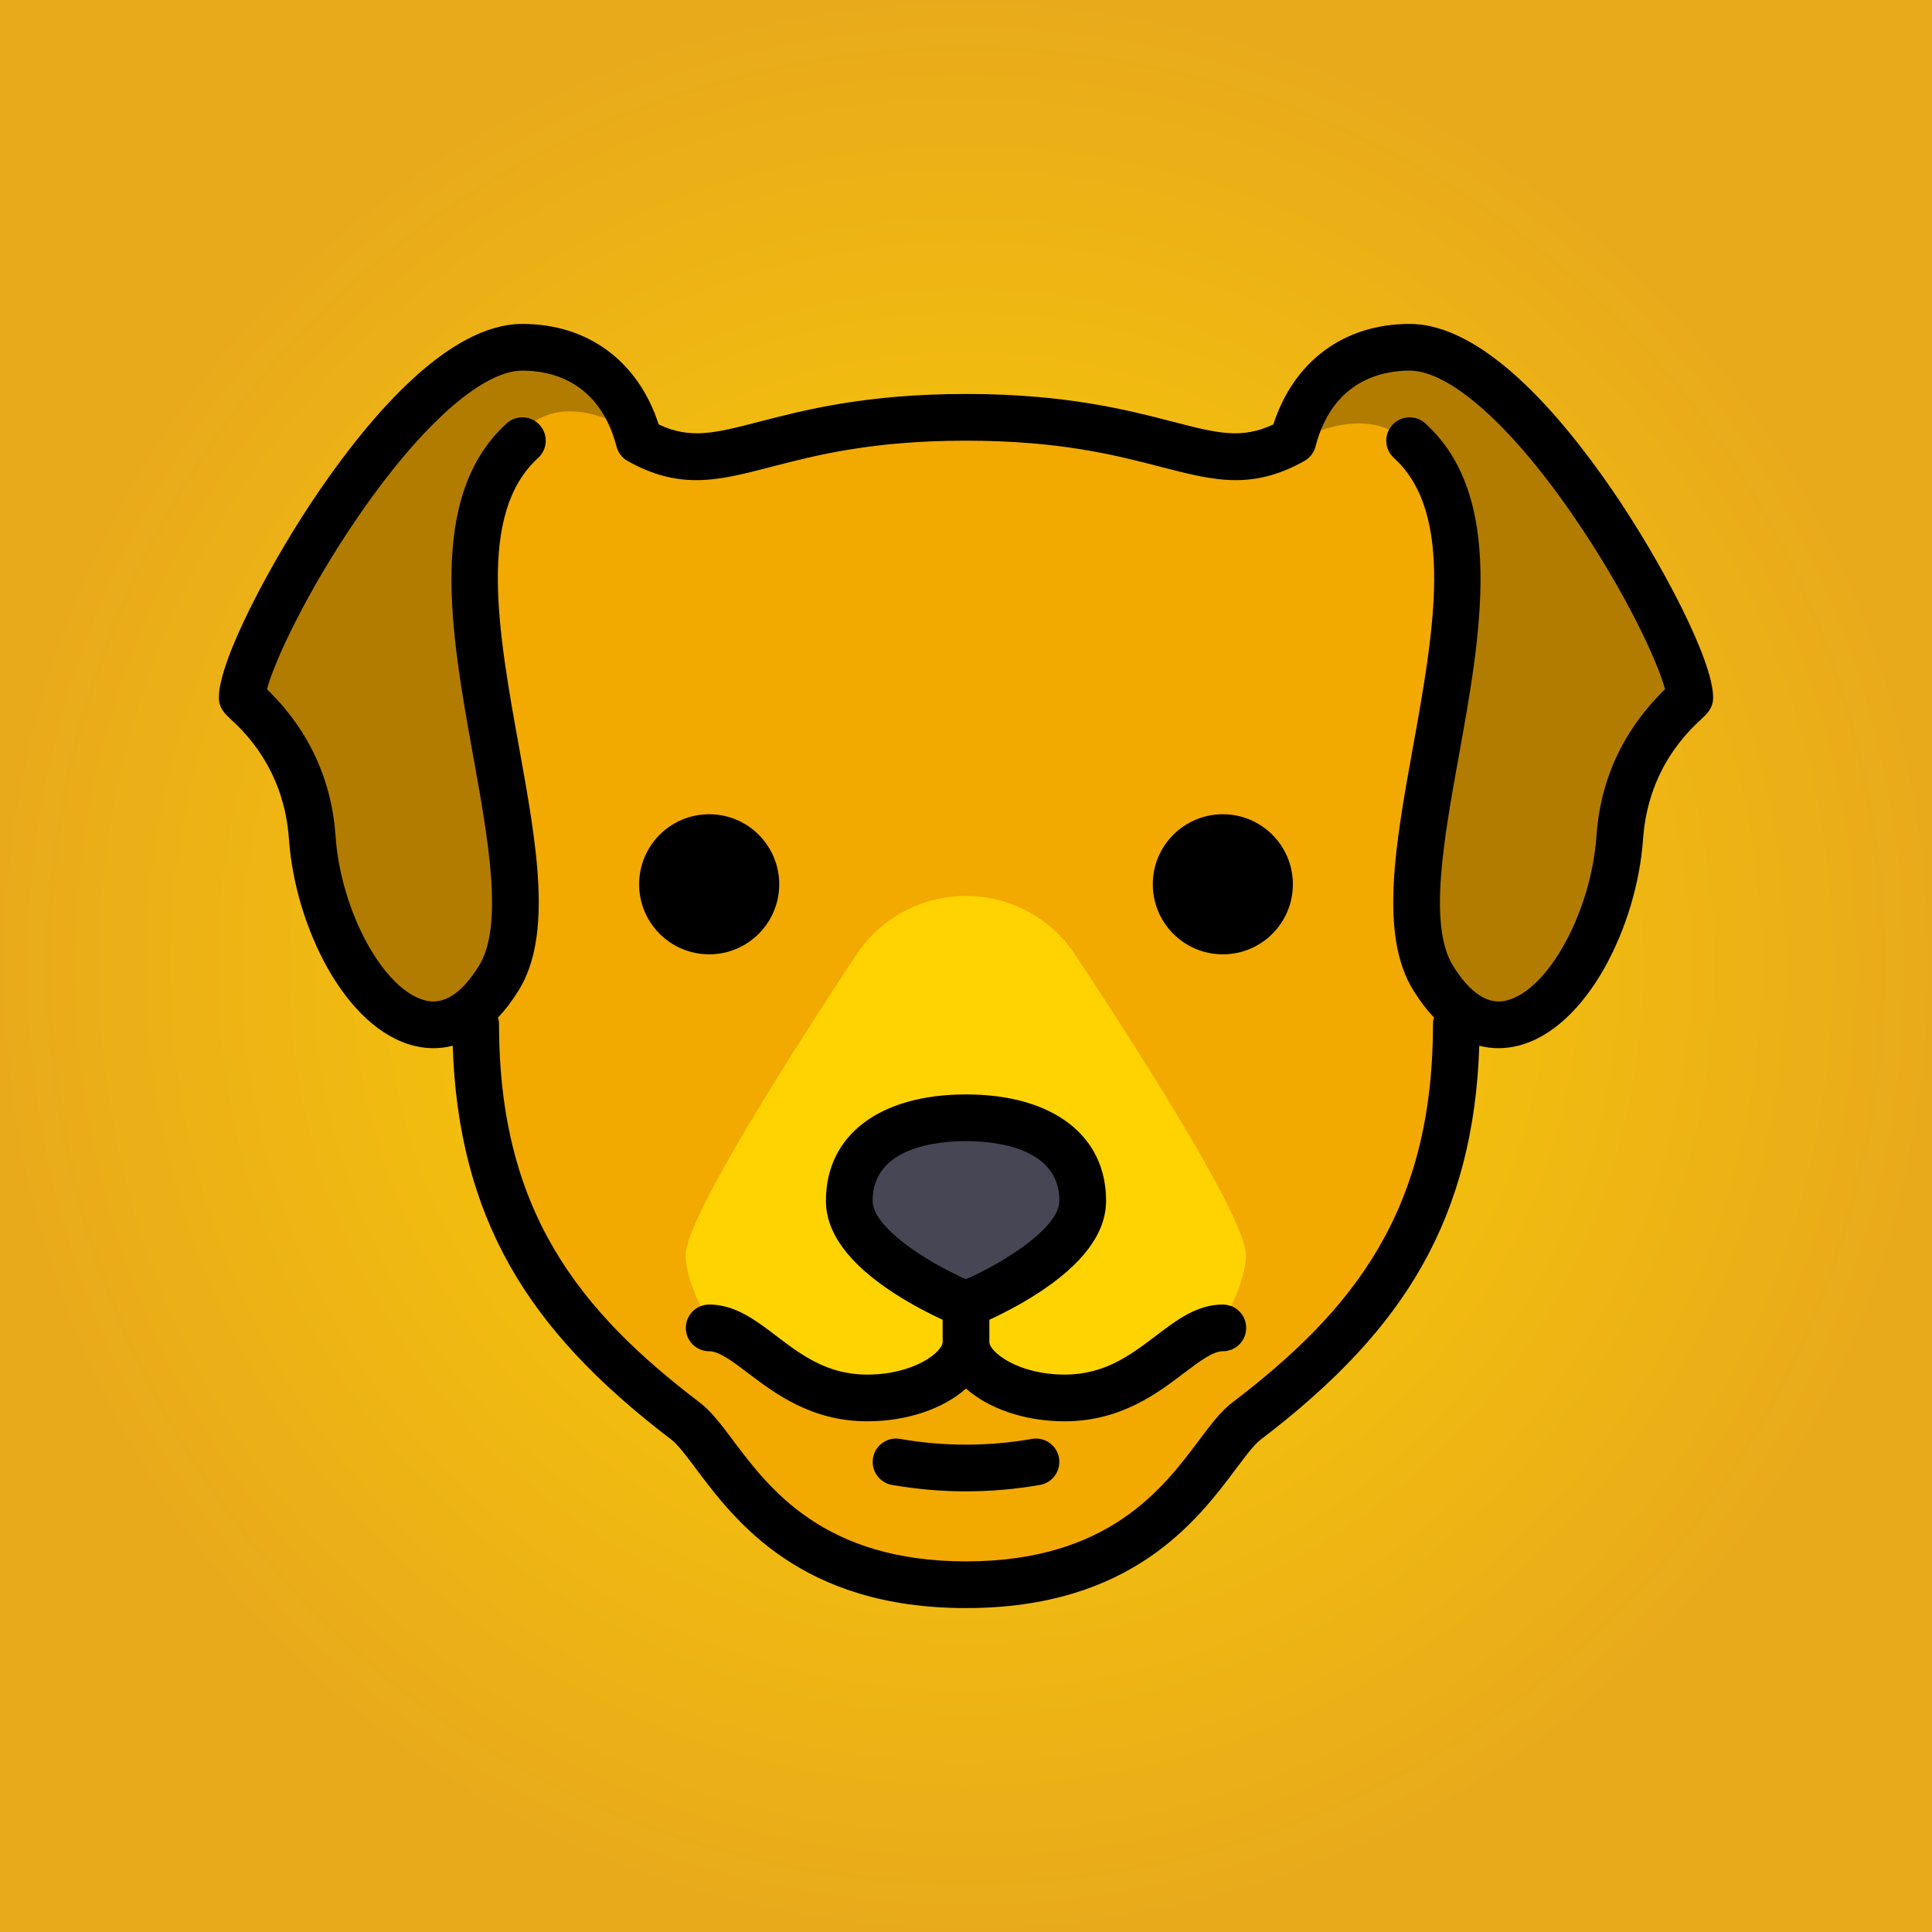
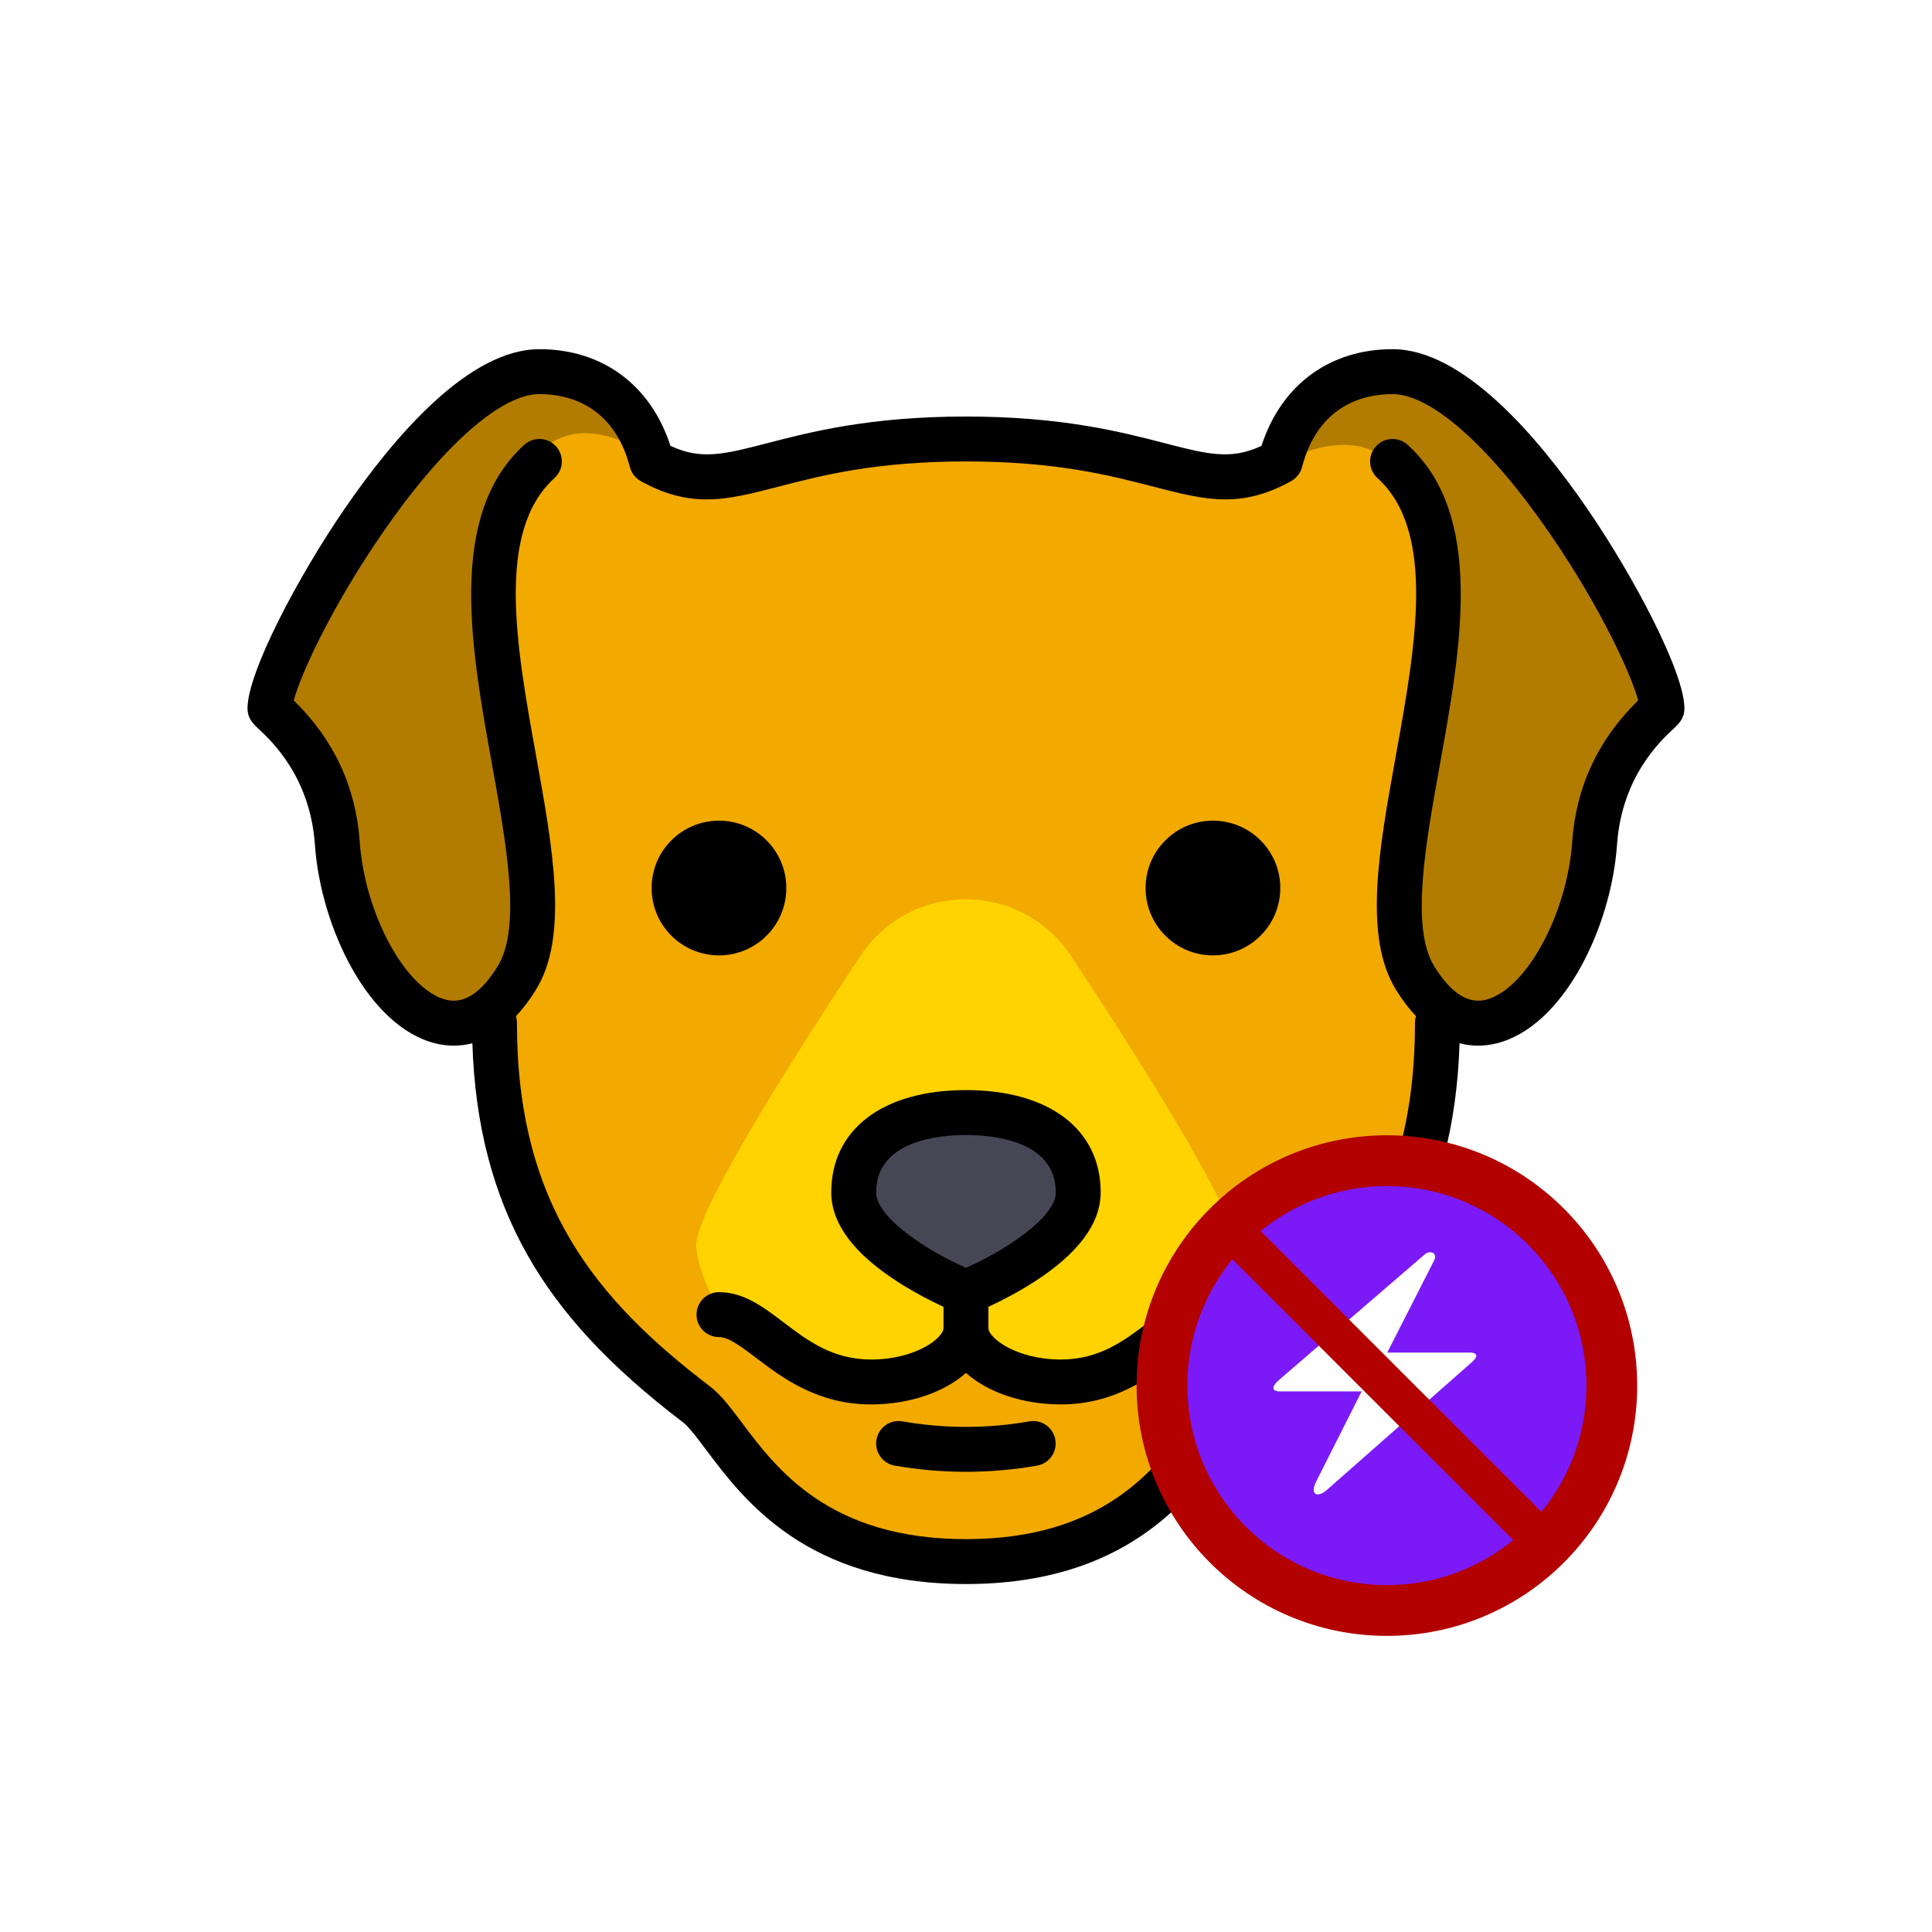
<svg xmlns="http://www.w3.org/2000/svg" width="256" height="256" viewBox="0 0 256 256" fill="none">
-   <rect width="256" height="256" fill="url(#paint0_radial_1718_7341)" />
-   <path d="M84.688 58.391C82.367 49.496 75.922 46.016 69.219 46.016C54.008 46.016 32.094 85.537 32.094 92.422C32.094 92.809 40.503 98.49 41.375 110.985C42.535 127.613 56.264 145.596 66.125 129.547C75.037 115.043 52.59 73.473 69.219 58.391" fill="#B27C00" />
-   <path d="M171.313 58.391C173.633 49.496 180.079 46.016 186.782 46.016C201.992 46.016 223.907 85.537 223.907 92.422C223.907 92.809 215.497 98.49 214.625 110.985C213.465 127.613 199.737 145.596 189.875 129.547C180.963 115.043 203.41 73.473 186.782 58.391" fill="#B27C00" />
-   <path d="M192.711 136.03C192.861 134.445 187.168 120.041 187.168 118.332L192.941 69.972C186.201 47.369 172.666 58.971 167.059 59.937C155.709 61.895 152.807 55.801 128.387 56.457C104.41 57.102 102.203 56.726 91.262 60.324C87.226 61.652 70.186 41.181 63.004 69.972L68.059 122.586C68.059 124.269 63.081 134.395 63.227 135.958L63.031 135.735C63.031 160.485 73.086 174.793 90.875 188.329C95.279 191.68 100.099 205.228 117.998 209.004C120.022 209.431 120.886 209.402 122.586 209.598C125.1 209.888 125.475 209.985 127.994 209.985H128C130.519 209.985 130.224 209.695 133.801 209.598C135.511 209.552 135.979 209.431 138.002 209.004C155.901 205.228 160.721 191.68 165.125 188.329C182.914 174.793 192.969 160.485 192.969 135.735L192.711 136.03Z" fill="#F2A900" />
-   <path d="M127.972 118.719C122.14 118.719 116.702 121.626 113.485 126.491C105.425 138.675 90.847 161.397 90.847 166.317C90.847 173.116 103.222 196.915 127.972 183.316C152.722 196.916 165.097 173.117 165.097 166.317C165.097 161.396 150.519 138.675 142.46 126.491C139.242 121.626 133.805 118.719 127.972 118.719Z" fill="#FFD300" />
-   <path d="M143.469 159.109C143.469 166.704 128 172.859 128 172.859C128 172.859 112.531 166.704 112.531 159.109C112.531 151.516 119.457 148.109 128 148.109C136.543 148.109 143.469 151.516 143.469 159.109Z" fill="#464655" />
-   <path d="M162.032 172.859C158.614 172.859 155.957 174.876 153.144 177.011C149.821 179.533 146.386 182.141 141.089 182.141C134.87 182.141 131.094 179.132 131.094 177.809V174.881C132.681 174.144 135.035 172.961 137.409 171.434C143.483 167.525 146.563 163.379 146.563 159.109C146.563 150.416 139.45 145.016 128 145.016C116.551 145.016 109.438 150.416 109.438 159.109C109.438 163.379 112.517 167.525 118.592 171.434C120.965 172.961 123.32 174.144 124.906 174.881V177.809C124.906 179.132 121.13 182.141 114.911 182.141C109.615 182.141 106.179 179.533 102.857 177.011C100.043 174.876 97.386 172.859 93.969 172.859C92.26 172.859 90.875 174.245 90.875 175.953C90.875 177.662 92.26 179.047 93.969 179.047C95.304 179.047 97.071 180.388 99.116 181.94C102.668 184.636 107.533 188.328 114.911 188.328C120.287 188.328 125.056 186.614 128 183.985C130.945 186.614 135.714 188.328 141.089 188.328C148.468 188.328 153.332 184.636 156.884 181.94C158.93 180.388 160.696 179.047 162.032 179.047C163.74 179.047 165.125 177.662 165.125 175.953C165.125 174.245 163.74 172.859 162.032 172.859ZM115.625 159.109C115.625 151.973 124.279 151.203 128 151.203C131.721 151.203 140.375 151.973 140.375 159.109C140.375 162.589 133.366 167.138 128 169.503C122.633 167.137 115.625 162.589 115.625 159.109Z" fill="black" />
-   <path d="M213.598 64.885C206.714 54.865 196.474 42.922 186.782 42.922C178.085 42.922 171.428 47.872 168.722 56.241C164.492 58.228 161.296 57.408 155.388 55.876C149.408 54.326 141.219 52.203 128 52.203C114.782 52.203 106.592 54.326 100.612 55.876C94.704 57.407 91.509 58.228 87.278 56.241C84.573 47.872 77.915 42.922 69.219 42.922C59.527 42.922 49.286 54.865 42.402 64.885C35.957 74.266 29 87.462 29 92.422C29 93.831 29.847 94.618 30.528 95.25C32.286 96.882 37.636 101.848 38.289 111.2C39.084 122.603 45.668 136.315 54.918 138.585C55.619 138.757 56.47 138.891 57.428 138.89C58.218 138.89 59.079 138.8 59.987 138.567C60.343 149.792 62.836 159.369 67.59 167.762C72.166 175.841 78.97 183.158 89.001 190.791C89.811 191.406 90.956 192.934 92.168 194.551C97.364 201.481 106.06 213.079 128 213.079C149.94 213.079 158.636 201.481 163.832 194.551C165.044 192.934 166.19 191.406 166.999 190.791C177.03 183.158 183.834 175.841 188.41 167.763C193.164 159.37 195.658 149.793 196.013 138.567C196.921 138.8 197.783 138.891 198.571 138.891C199.53 138.891 200.382 138.758 201.082 138.585C210.332 136.315 216.916 122.603 217.711 111.2C218.364 101.849 223.714 96.882 225.472 95.25C226.153 94.618 227 93.832 227 92.422C227 87.462 220.044 74.266 213.598 64.885ZM211.539 110.769C210.838 120.821 205.151 131.216 199.608 132.576C197.164 133.176 194.776 131.612 192.511 127.927C189.247 122.615 191.309 111.199 193.303 100.159C196.215 84.036 199.515 65.764 188.86 56.099C187.594 54.951 185.638 55.047 184.49 56.312C183.342 57.578 183.437 59.534 184.703 60.682C192.816 68.041 189.969 83.809 187.214 99.058C184.913 111.803 182.738 123.841 187.239 131.166C188.145 132.639 189.076 133.844 190.011 134.829C189.923 135.116 189.875 135.42 189.875 135.735C189.875 160.529 179.232 173.708 163.252 185.867C161.757 187.004 160.424 188.782 158.881 190.839C154.089 197.231 146.846 206.891 128 206.891C109.155 206.891 101.912 197.231 97.119 190.839C95.576 188.782 94.244 187.004 92.749 185.867C76.768 173.707 66.125 160.529 66.125 135.735C66.125 135.42 66.077 135.116 65.99 134.83C66.925 133.845 67.856 132.64 68.761 131.167C73.262 123.842 71.088 111.804 68.786 99.059C66.032 83.81 63.184 68.041 71.297 60.683C72.563 59.535 72.658 57.578 71.51 56.313C70.363 55.047 68.406 54.952 67.141 56.1C56.485 65.764 59.785 84.037 62.697 100.159C64.691 111.2 66.753 122.616 63.489 127.928C61.225 131.613 58.837 133.177 56.392 132.577C50.849 131.216 45.162 120.822 44.461 110.77C43.935 103.232 40.879 96.694 35.376 91.323C36.288 87.831 40.495 78.588 47.502 68.389C55.797 56.317 63.915 49.109 69.219 49.109C72.898 49.109 79.41 50.416 81.694 59.172C81.697 59.182 81.701 59.192 81.703 59.202C81.719 59.258 81.738 59.315 81.757 59.371C81.771 59.412 81.783 59.455 81.799 59.496C81.817 59.545 81.84 59.593 81.861 59.641C81.881 59.686 81.9 59.733 81.922 59.777C81.942 59.818 81.966 59.857 81.989 59.897C82.015 59.945 82.04 59.994 82.07 60.039C82.094 60.078 82.122 60.115 82.148 60.153C82.179 60.197 82.208 60.242 82.241 60.284C82.272 60.325 82.308 60.364 82.341 60.403C82.373 60.439 82.402 60.477 82.435 60.511C82.472 60.55 82.512 60.586 82.551 60.624C82.585 60.656 82.617 60.69 82.652 60.721C82.689 60.753 82.729 60.782 82.768 60.813C82.809 60.846 82.85 60.879 82.892 60.91C82.928 60.935 82.966 60.958 83.003 60.982C83.053 61.014 83.102 61.047 83.153 61.076C83.162 61.081 83.171 61.088 83.18 61.093C86.504 62.948 89.389 63.62 92.255 63.62C95.397 63.62 98.516 62.812 102.165 61.866C108.137 60.317 115.571 58.391 128 58.391C140.43 58.391 147.863 60.317 153.836 61.866C157.485 62.812 160.603 63.62 163.745 63.62C166.611 63.62 169.497 62.947 172.82 61.092C172.829 61.087 172.836 61.081 172.845 61.076C172.899 61.045 172.951 61.011 173.004 60.977C173.038 60.955 173.073 60.934 173.106 60.91C173.153 60.877 173.197 60.841 173.242 60.805C173.277 60.778 173.314 60.751 173.347 60.722C173.387 60.687 173.424 60.649 173.462 60.612C173.496 60.579 173.532 60.547 173.564 60.513C173.602 60.473 173.637 60.429 173.673 60.387C173.701 60.353 173.732 60.32 173.759 60.286C173.796 60.238 173.828 60.188 173.862 60.139C173.885 60.106 173.909 60.074 173.93 60.04C173.962 59.991 173.989 59.939 174.017 59.888C174.038 59.851 174.06 59.815 174.079 59.777C174.101 59.731 174.121 59.683 174.142 59.636C174.162 59.59 174.183 59.544 174.202 59.496C174.217 59.455 174.23 59.412 174.244 59.37C174.263 59.314 174.282 59.258 174.297 59.202C174.3 59.192 174.304 59.182 174.306 59.172C176.59 50.416 183.103 49.109 186.782 49.109C192.085 49.109 200.204 56.317 208.498 68.389C215.505 78.588 219.711 87.831 220.624 91.323C215.121 96.693 212.065 103.232 211.539 110.769Z" fill="black" />
-   <path d="M93.969 126.453C99.095 126.453 103.25 122.298 103.25 117.172C103.25 112.046 99.095 107.891 93.969 107.891C88.843 107.891 84.688 112.046 84.688 117.172C84.688 122.298 88.843 126.453 93.969 126.453Z" fill="black" />
-   <path d="M162.032 126.453C167.157 126.453 171.313 122.298 171.313 117.172C171.313 112.046 167.157 107.891 162.032 107.891C156.906 107.891 152.75 112.046 152.75 117.172C152.75 122.298 156.906 126.453 162.032 126.453Z" fill="black" />
-   <path d="M136.742 190.664C130.941 191.676 125.059 191.676 119.258 190.664C117.574 190.37 115.972 191.497 115.679 193.18C115.385 194.863 116.511 196.465 118.194 196.759C121.448 197.327 124.724 197.611 128 197.611C131.276 197.611 134.552 197.327 137.805 196.759C139.489 196.465 140.615 194.863 140.321 193.18C140.028 191.497 138.427 190.37 136.742 190.664Z" fill="black" />
+   <g clip-path="url(#clip0_599_2121)">
+     <path d="M256 0H0V256H256V0Z" fill="white" />
+     <g clip-path="url(#clip1_599_2121)">
+       <path d="M86.343 61.144C84.111 52.59 77.913 49.243 71.468 49.243C56.841 49.243 35.768 87.248 35.768 93.868C35.768 94.24 43.854 99.703 44.693 111.719C45.808 127.709 59.01 145.001 68.493 129.569C77.063 115.621 55.477 75.647 71.468 61.144" fill="#B27C00" />
+       <path d="M169.643 61.144C171.874 52.59 178.072 49.243 184.518 49.243C199.145 49.243 220.218 87.248 220.218 93.868C220.218 94.24 212.131 99.703 211.293 111.719C210.177 127.709 196.975 145.001 187.493 129.569C178.922 115.621 200.508 75.647 184.518 61.144" fill="#B27C00" />
+       <path d="M190.211 135.802C190.355 134.278 184.881 120.427 184.881 118.784L190.432 72.279C183.952 50.544 170.936 61.701 165.544 62.63C154.629 64.513 151.839 58.653 128.356 59.284C105.3 59.904 103.177 59.542 92.656 63.002C88.775 64.279 72.389 44.594 65.482 72.279L70.344 122.874C70.344 124.493 65.557 134.23 65.697 135.733L65.509 135.518C65.509 159.318 75.178 173.078 92.284 186.093C96.519 189.316 101.154 202.344 118.366 205.975C120.312 206.385 121.144 206.358 122.778 206.547C125.195 206.825 125.556 206.918 127.979 206.918H127.984C130.407 206.918 130.123 206.639 133.562 206.547C135.207 206.502 135.657 206.385 137.603 205.975C154.814 202.344 159.449 189.316 163.684 186.093C180.791 173.078 190.459 159.318 190.459 135.518L190.211 135.802Z" fill="#F2A900" />
+       <path d="M127.958 119.155C122.349 119.155 117.12 121.951 114.026 126.629C106.276 138.346 92.258 160.195 92.258 164.926C92.258 171.465 104.158 194.35 127.958 181.273C151.758 194.351 163.658 171.465 163.658 164.926C163.658 160.195 149.639 138.346 141.889 126.629C138.795 121.952 133.567 119.155 127.958 119.155Z" fill="#FFD300" />
+       <path d="M142.875 157.996C142.875 165.299 128 171.218 128 171.218C128 171.218 113.125 165.299 113.125 157.996C113.125 150.694 119.785 147.418 128 147.418C136.215 147.418 142.875 150.694 142.875 157.996Z" fill="#464655" />
+       <path d="M160.72 171.218C157.434 171.218 154.879 173.158 152.173 175.211C148.978 177.636 145.675 180.143 140.581 180.143C134.601 180.143 130.97 177.25 130.97 175.978V173.162C132.496 172.454 134.76 171.316 137.042 169.847C142.883 166.089 145.845 162.101 145.845 157.996C145.845 149.636 139.005 144.443 127.995 144.443C116.985 144.443 110.145 149.636 110.145 157.996C110.145 162.102 113.107 166.089 118.948 169.847C121.229 171.316 123.494 172.454 125.02 173.162V175.978C125.02 177.25 121.389 180.143 115.408 180.143C110.315 180.143 107.012 177.636 103.817 175.211C101.111 173.158 98.556 171.218 95.27 171.218C93.627 171.218 92.295 172.55 92.295 174.193C92.295 175.836 93.627 177.168 95.27 177.168C96.554 177.168 98.253 178.458 100.22 179.951C103.635 182.543 108.313 186.093 115.408 186.093C120.578 186.093 125.164 184.445 127.995 181.916C130.826 184.445 135.412 186.093 140.581 186.093C147.677 186.093 152.355 182.543 155.77 179.951C157.737 178.458 159.436 177.168 160.72 177.168C162.363 177.168 163.695 175.836 163.695 174.193C163.695 172.55 162.363 171.218 160.72 171.218ZM116.095 157.996C116.095 151.134 124.417 150.393 127.995 150.393C131.573 150.393 139.895 151.134 139.895 157.996C139.895 161.342 133.155 165.716 127.995 167.991C122.834 165.715 116.095 161.342 116.095 157.996Z" fill="black" />
+       <path d="M210.308 67.388C203.687 57.753 193.84 46.268 184.52 46.268C176.157 46.268 169.756 51.028 167.154 59.076C163.086 60.987 160.013 60.197 154.332 58.724C148.581 57.234 140.706 55.193 127.995 55.193C115.284 55.193 107.409 57.234 101.658 58.724C95.977 60.197 92.904 60.987 88.836 59.076C86.235 51.028 79.833 46.268 71.47 46.268C62.15 46.268 52.303 57.753 45.683 67.388C39.485 76.409 32.795 89.098 32.795 93.868C32.795 95.223 33.61 95.979 34.265 96.587C35.955 98.156 41.1 102.932 41.727 111.925C42.492 122.89 48.823 136.076 57.718 138.259C58.392 138.424 59.211 138.553 60.132 138.552C60.891 138.552 61.719 138.466 62.592 138.241C62.934 149.036 65.332 158.245 69.904 166.316C74.304 174.085 80.847 181.121 90.493 188.461C91.271 189.052 92.372 190.521 93.538 192.076C98.535 198.74 106.897 209.893 127.995 209.893C149.093 209.893 157.455 198.74 162.452 192.077C163.617 190.521 164.719 189.053 165.497 188.461C175.143 181.121 181.685 174.085 186.086 166.317C190.658 158.246 193.056 149.036 193.398 138.242C194.271 138.466 195.099 138.553 195.858 138.553C196.779 138.553 197.598 138.425 198.272 138.259C207.167 136.076 213.498 122.89 214.263 111.925C214.891 102.933 220.035 98.157 221.725 96.587C222.38 95.98 223.195 95.223 223.195 93.868C223.195 89.098 216.506 76.409 210.308 67.388ZM208.328 111.511C207.653 121.177 202.185 131.172 196.854 132.48C194.504 133.058 192.208 131.554 190.03 128.01C186.891 122.902 188.874 111.924 190.792 101.308C193.591 85.804 196.765 68.233 186.519 58.939C185.302 57.835 183.42 57.927 182.316 59.144C181.213 60.361 181.304 62.242 182.521 63.346C190.323 70.423 187.585 85.586 184.936 100.25C182.723 112.505 180.632 124.081 184.961 131.125C185.831 132.541 186.726 133.7 187.625 134.647C187.541 134.923 187.495 135.215 187.495 135.518C187.495 159.361 177.261 172.033 161.894 183.725C160.456 184.82 159.175 186.529 157.691 188.507C153.082 194.654 146.117 203.943 127.995 203.943C109.873 203.943 102.908 194.654 98.299 188.507C96.816 186.529 95.534 184.82 94.097 183.725C78.729 172.033 68.495 159.361 68.495 135.518C68.495 135.215 68.449 134.923 68.365 134.648C69.264 133.7 70.159 132.542 71.03 131.126C75.358 124.082 73.267 112.505 71.054 100.25C68.405 85.586 65.666 70.423 73.469 63.347C74.686 62.243 74.778 60.362 73.674 59.145C72.57 57.928 70.688 57.836 69.472 58.94C59.225 68.233 62.398 85.805 65.199 101.308C67.116 111.925 69.099 122.903 65.96 128.011C63.783 131.554 61.487 133.058 59.136 132.481C53.806 131.173 48.337 121.178 47.663 111.511C47.157 104.263 44.218 97.976 38.926 92.811C39.804 89.453 43.849 80.565 50.587 70.758C58.563 59.148 66.37 52.218 71.47 52.218C75.008 52.218 81.27 53.475 83.466 61.894C83.469 61.904 83.473 61.913 83.475 61.923C83.49 61.977 83.508 62.031 83.527 62.085C83.54 62.125 83.552 62.167 83.567 62.206C83.585 62.253 83.606 62.299 83.627 62.345C83.646 62.389 83.664 62.433 83.685 62.476C83.705 62.515 83.728 62.553 83.75 62.591C83.775 62.637 83.799 62.684 83.827 62.728C83.851 62.766 83.878 62.801 83.903 62.837C83.932 62.88 83.961 62.923 83.992 62.964C84.023 63.003 84.056 63.04 84.089 63.078C84.119 63.113 84.147 63.149 84.179 63.182C84.214 63.22 84.253 63.254 84.29 63.29C84.323 63.322 84.354 63.354 84.388 63.383C84.424 63.414 84.462 63.443 84.499 63.472C84.538 63.504 84.578 63.536 84.619 63.565C84.653 63.589 84.69 63.612 84.725 63.635C84.773 63.666 84.82 63.697 84.87 63.725C84.878 63.73 84.886 63.736 84.895 63.741C88.091 65.525 90.866 66.172 93.622 66.172C96.643 66.172 99.643 65.394 103.151 64.485C108.894 62.995 116.043 61.143 127.995 61.143C139.948 61.143 147.096 62.995 152.839 64.484C156.348 65.394 159.347 66.171 162.368 66.171C165.124 66.171 167.899 65.524 171.095 63.741C171.103 63.736 171.11 63.73 171.119 63.725C171.171 63.696 171.221 63.663 171.271 63.63C171.304 63.609 171.338 63.589 171.37 63.566C171.415 63.534 171.457 63.499 171.5 63.465C171.534 63.438 171.569 63.412 171.601 63.385C171.64 63.351 171.676 63.315 171.712 63.279C171.745 63.247 171.779 63.217 171.81 63.184C171.847 63.145 171.88 63.103 171.914 63.062C171.942 63.03 171.971 62.998 171.997 62.965C172.033 62.92 172.064 62.872 172.097 62.824C172.119 62.792 172.142 62.762 172.162 62.729C172.193 62.682 172.219 62.632 172.246 62.582C172.265 62.547 172.287 62.512 172.305 62.476C172.327 62.432 172.345 62.386 172.365 62.34C172.385 62.296 172.406 62.251 172.423 62.206C172.438 62.167 172.451 62.125 172.464 62.084C172.482 62.031 172.5 61.977 172.515 61.923C172.518 61.913 172.522 61.904 172.524 61.894C174.72 53.475 180.983 52.218 184.52 52.218C189.62 52.218 197.427 59.148 205.403 70.757C212.141 80.564 216.186 89.453 217.064 92.811C211.772 97.975 208.833 104.262 208.328 111.511Z" fill="black" />
+       <path d="M95.267 126.593C100.196 126.593 104.192 122.597 104.192 117.668C104.192 112.739 100.196 108.743 95.267 108.743C90.338 108.743 86.342 112.739 86.342 117.668C86.342 122.597 90.338 126.593 95.267 126.593Z" fill="black" />
+       <path d="M160.722 126.593C165.651 126.593 169.647 122.597 169.647 117.668C169.647 112.739 165.651 108.743 160.722 108.743C155.793 108.743 151.797 112.739 151.797 117.668C151.797 122.597 155.793 126.593 160.722 126.593Z" fill="black" />
+       <path d="M136.394 188.34C130.815 189.314 125.159 189.314 119.581 188.34C117.962 188.057 116.421 189.141 116.139 190.76C115.856 192.378 116.939 193.919 118.558 194.201C121.686 194.747 124.837 195.02 127.987 195.02C131.137 195.02 134.288 194.747 137.416 194.201C139.035 193.919 140.118 192.378 139.835 190.76C139.553 189.141 138.013 188.057 136.394 188.34Z" fill="black" />
+       <mask id="mask0_599_2121" style="mask-type:luminance" maskUnits="userSpaceOnUse" x="153" y="153" width="59" height="59">
+         <path d="M211.158 153.16H153.082V211.235H211.158V153.16Z" fill="white" />
+       </mask>
+       <g mask="url(#mask0_599_2121)">
+         <path d="M182.118 211.236C198.155 211.236 211.156 198.236 211.156 182.199C211.156 166.162 198.155 153.161 182.118 153.161C166.081 153.161 153.08 166.162 153.08 182.199C153.08 198.236 166.081 211.236 182.118 211.236Z" fill="#7B1AF7" />
+         <path d="M169.508 182.825L188.867 166.144C189.711 165.603 190.515 166.144 190 167.07L183.821 179.221H194.839C194.839 179.221 196.59 179.221 194.839 180.663L175.79 197.447C174.451 198.579 173.524 197.962 174.451 196.211L180.423 184.37H169.508C169.508 184.37 167.758 184.37 169.508 182.825Z" fill="white" />
+       </g>
+       <path d="M183.77 213.399C200.229 213.399 213.572 200.056 213.572 183.597C213.572 167.138 200.229 153.796 183.77 153.796C167.311 153.796 153.969 167.138 153.969 183.597C153.969 200.056 167.311 213.399 183.77 213.399Z" stroke="#B30000" stroke-width="6.729" />
+       <path d="M161.422 161.246L206.124 205.948" stroke="#B30000" stroke-width="5.287" />
+     </g>
+   </g>
  <defs>
-     <radialGradient id="paint0_radial_1718_7341" cx="0" cy="0" r="1" gradientUnits="userSpaceOnUse" gradientTransform="translate(128 128) rotate(90) scale(128)">
-       <stop stop-color="#FFD300" />
-       <stop offset="1" stop-color="#E8AA1B" />
-     </radialGradient>
+     <clipPath id="clip0_599_2121">
+       <rect width="256" height="256" fill="white" />
+     </clipPath>
+     <clipPath id="clip1_599_2121">
+       <rect width="190.4" height="190.4" fill="white" transform="translate(32.8008 32.8809)" />
+     </clipPath>
  </defs>
</svg>
